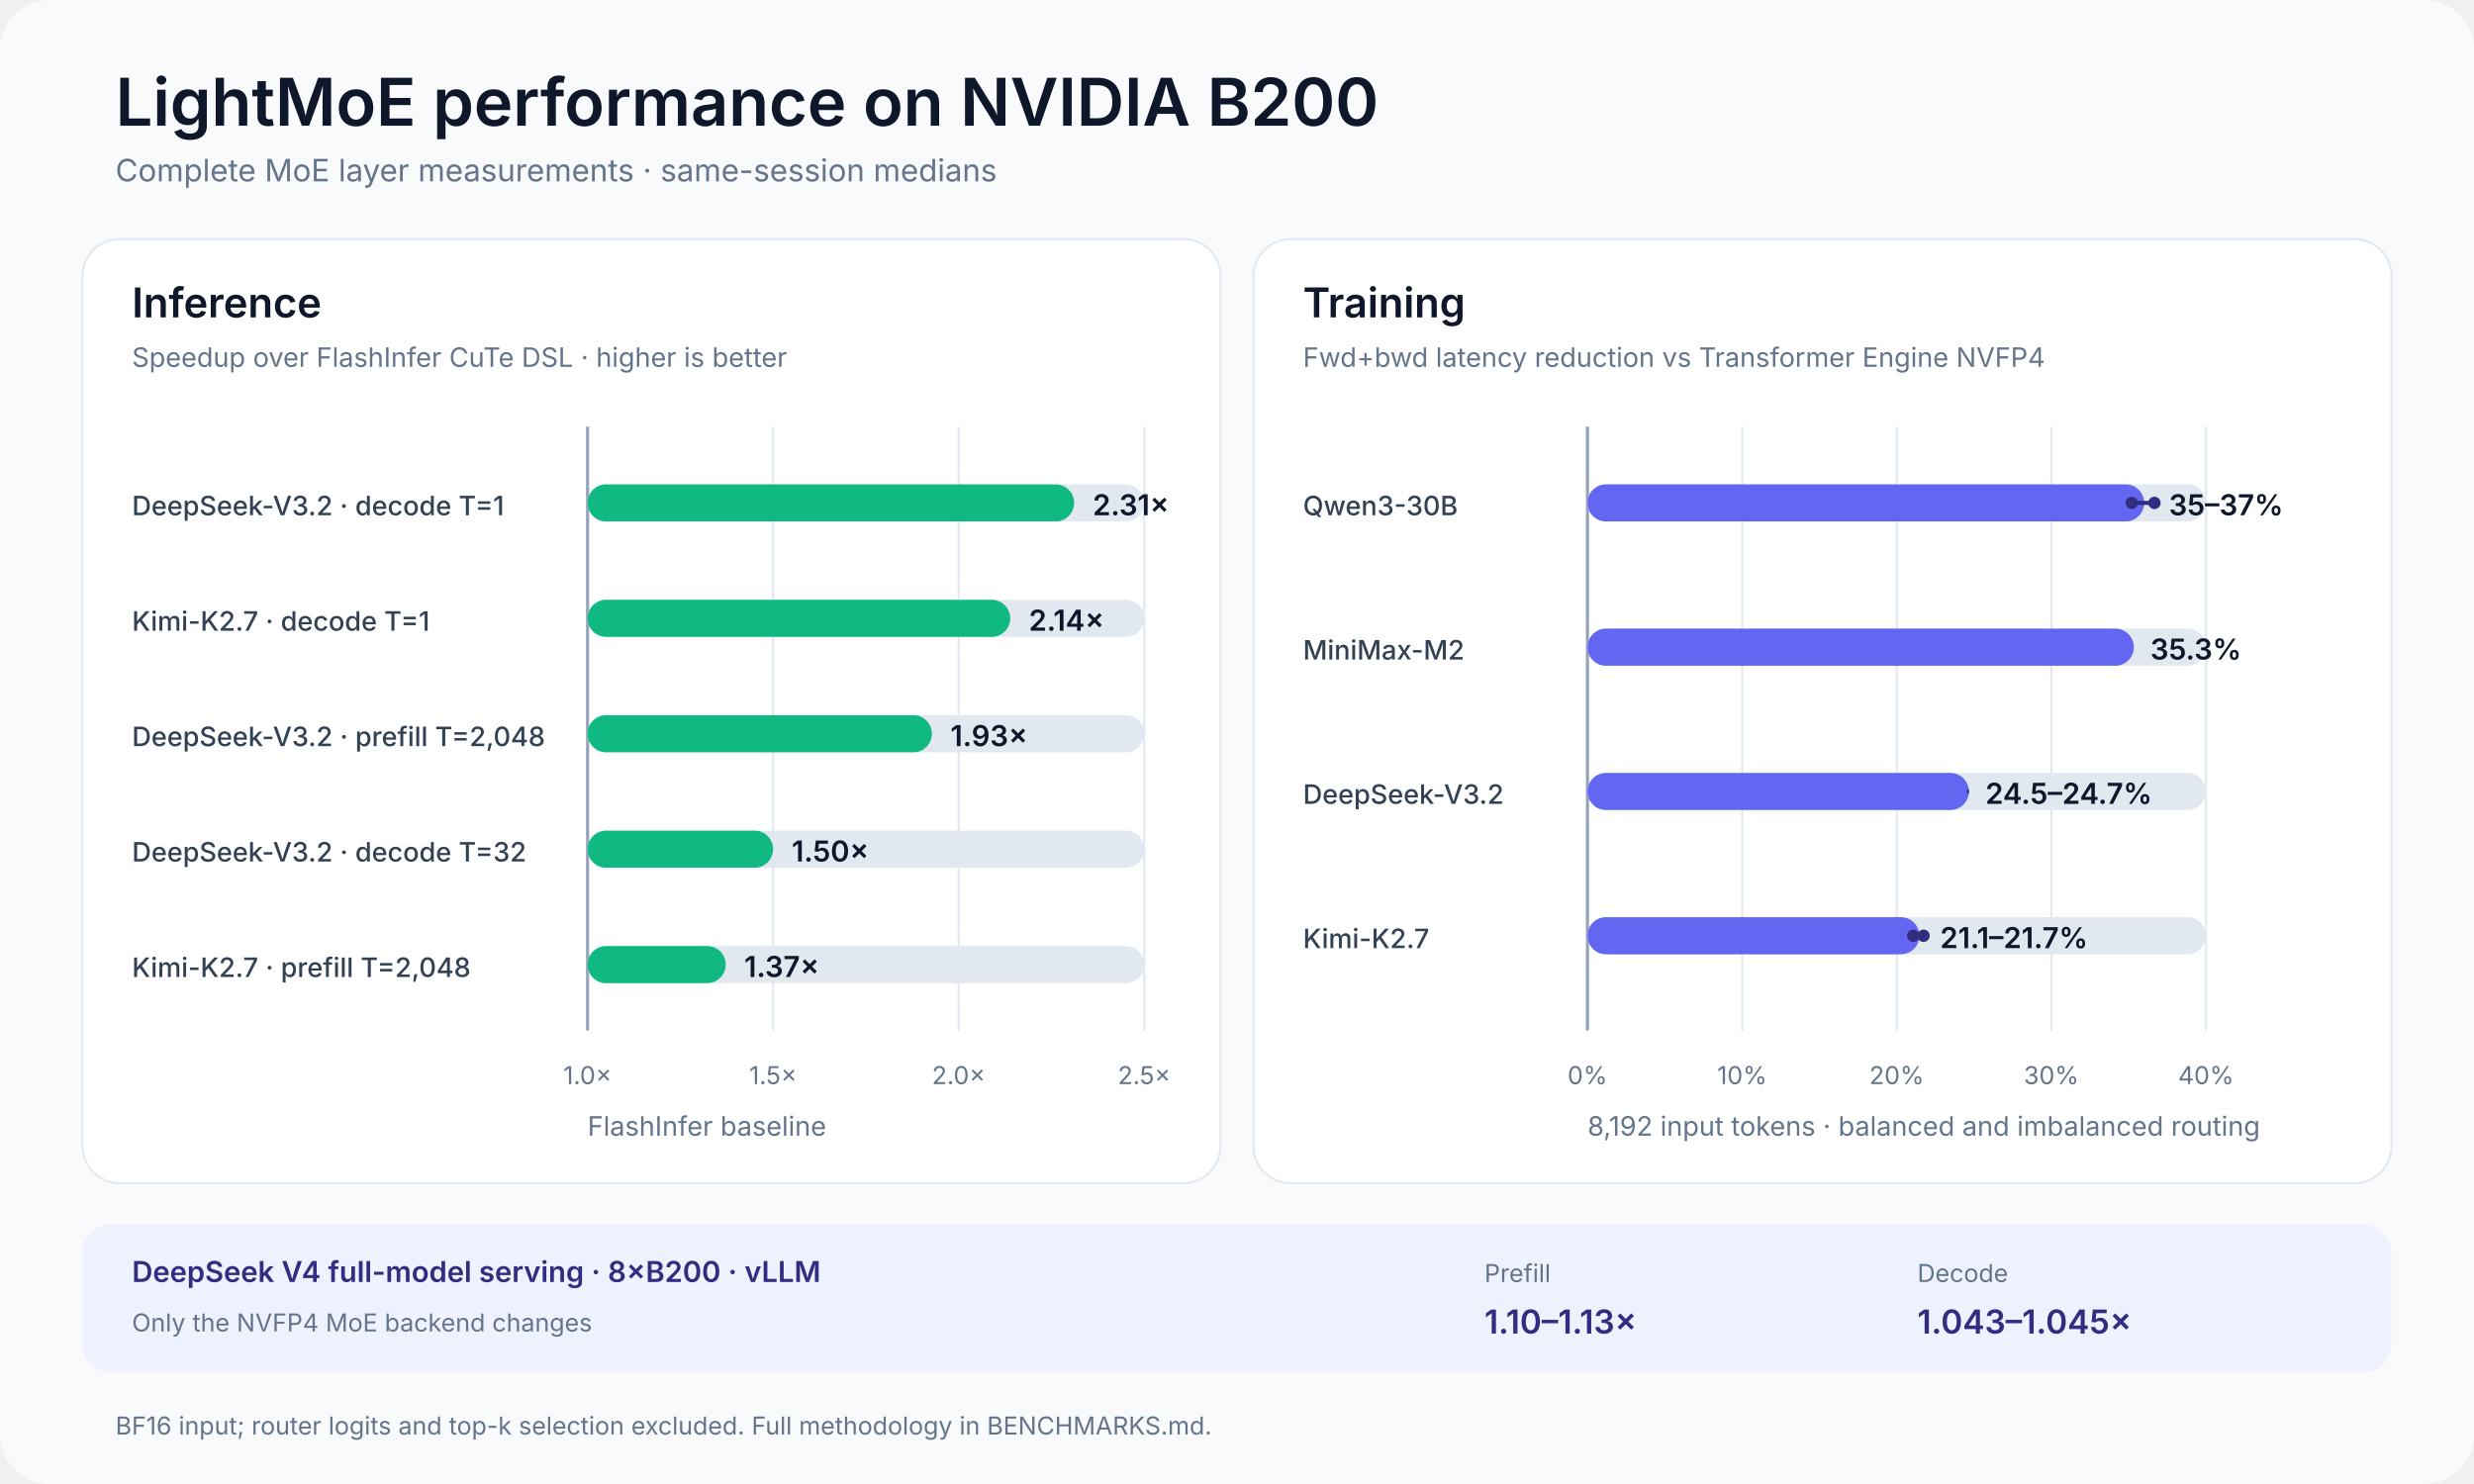
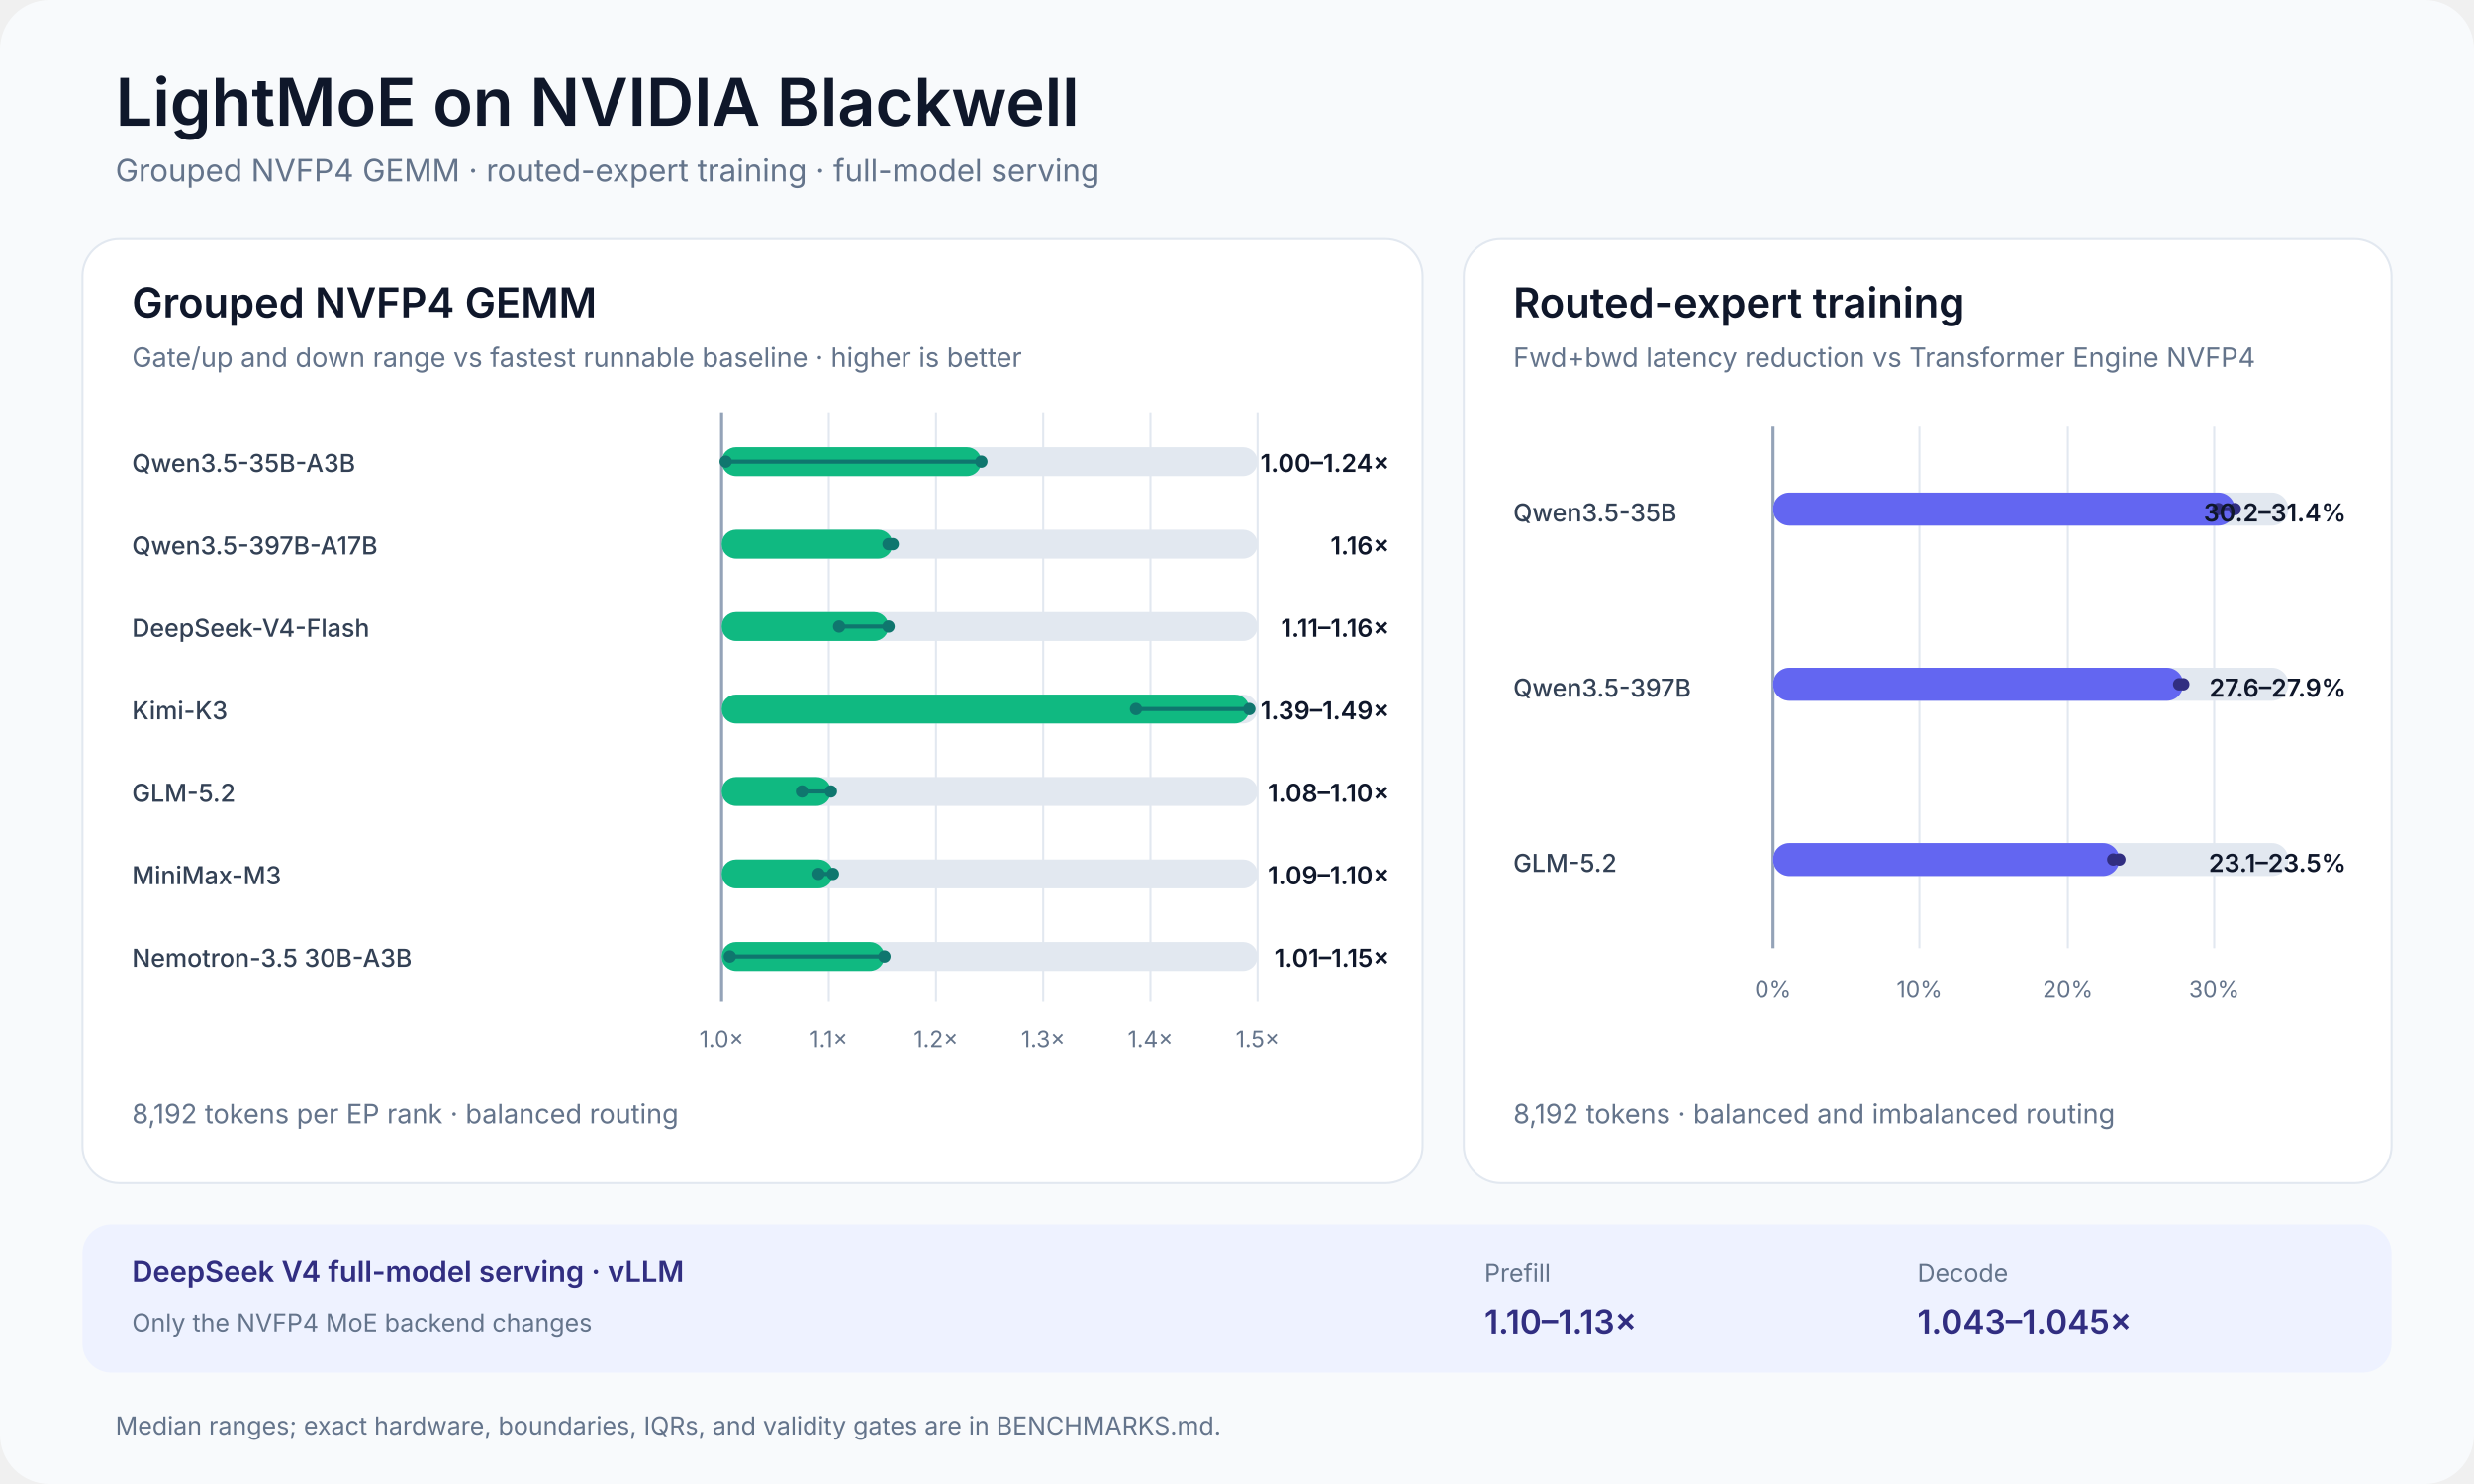
<svg xmlns="http://www.w3.org/2000/svg" width="1200" height="720" viewBox="0 0 1200 720" role="img" aria-labelledby="title desc">
  <defs>
    <style>
      text { font-family: Inter, ui-sans-serif, system-ui, -apple-system, BlinkMacSystemFont, "Segoe UI", sans-serif; }
      .background { fill: #f8fafc; }
      .panel { fill: #ffffff; stroke: #e2e8f0; }
      .band { fill: #eef2ff; }
      .title { fill: #0f172a; font-size: 32px; font-weight: 600; }
-       .subtitle { fill: #64748b; font-size: 15px; font-weight: 400; }
+       .subtitle { fill: #64748b; font-size: 15px; }
      .panel-title { fill: #0f172a; font-size: 20px; font-weight: 600; }
-       .panel-subtitle { fill: #64748b; font-size: 13px; font-weight: 400; }
-       .label { fill: #334155; font-size: 13px; font-weight: 500; }
-       .tick { fill: #64748b; font-size: 12px; font-weight: 400; }
-       .value { fill: #0f172a; font-size: 14px; font-weight: 600; }
+       .panel-subtitle { fill: #64748b; font-size: 13px; }
+       .label { fill: #334155; font-size: 12px; font-weight: 500; }
+       .tick { fill: #64748b; font-size: 11px; }
+       .value { fill: #0f172a; font-size: 12px; font-weight: 600; }
      .grid { stroke: #e2e8f0; stroke-width: 1; }
      .baseline { stroke: #94a3b8; stroke-width: 1.5; }
      .track { fill: #e2e8f0; }
-       .inference-bar { fill: #10b981; }
+       .gemm-bar { fill: #10b981; }
      .training-bar { fill: #6366f1; }
-       .range { stroke: #312e81; stroke-width: 2; }
-       .range-dot { fill: #312e81; }
+       .range { stroke: #0f766e; stroke-width: 2; }
+       .range-dot { fill: #0f766e; }
+       .training-range { stroke: #312e81; stroke-width: 2; }
+       .training-dot { fill: #312e81; }
      .band-title { fill: #312e81; font-size: 14px; font-weight: 600; }
-       .band-label { fill: #64748b; font-size: 12px; font-weight: 400; }
+       .band-label { fill: #64748b; font-size: 12px; }
      .band-value { fill: #312e81; font-size: 16px; font-weight: 600; }
-       .footer { fill: #64748b; font-size: 12px; font-weight: 400; }
+       .footer { fill: #64748b; font-size: 12px; }
      @media (prefers-color-scheme: dark) {
        .background { fill: #0b1220; }
        .panel { fill: #111827; stroke: #273449; }
        .band { fill: #18213b; }
        .title, .panel-title, .value { fill: #f1f5f9; }
        .subtitle, .panel-subtitle, .tick, .footer, .band-label { fill: #94a3b8; }
        .label { fill: #cbd5e1; }
        .grid { stroke: #273449; }
        .baseline { stroke: #64748b; }
        .track { fill: #273449; }
-         .inference-bar { fill: #34d399; }
+         .gemm-bar { fill: #34d399; }
        .training-bar { fill: #818cf8; }
-         .range { stroke: #a5b4fc; }
-         .range-dot { fill: #a5b4fc; }
+         .range { stroke: #5eead4; }
+         .range-dot { fill: #5eead4; }
+         .training-range { stroke: #a5b4fc; }
+         .training-dot { fill: #a5b4fc; }
        .band-title, .band-value { fill: #c7d2fe; }
      }
    </style>
  </defs>
  <rect class="background" width="1200" height="720" rx="24" />
-   <text class="title" x="56" y="61">LightMoE performance on NVIDIA B200</text>
-   <text class="subtitle" x="56" y="88">Complete MoE layer measurements · same-session medians</text>
-   <rect class="panel" x="40" y="116" width="552" height="458" rx="18" />
-   <text class="panel-title" x="64" y="154">Inference</text>
-   <text class="panel-subtitle" x="64" y="178">Speedup over FlashInfer CuTe DSL · higher is better</text>
-   <line class="baseline" x1="285" y1="207" x2="285" y2="500" />
-   <line class="grid" x1="375" y1="207" x2="375" y2="500" />
-   <line class="grid" x1="465" y1="207" x2="465" y2="500" />
-   <line class="grid" x1="555" y1="207" x2="555" y2="500" />
-   <text class="label" x="64" y="250">DeepSeek-V3.2 · decode T=1</text>
-   <rect class="track" x="285" y="235" width="270" height="18" rx="9" />
-   <rect class="inference-bar" x="285" y="235" width="236" height="18" rx="9" />
-   <text class="value" x="530" y="250">2.31×</text>
-   <text class="label" x="64" y="306">Kimi-K2.7 · decode T=1</text>
-   <rect class="track" x="285" y="291" width="270" height="18" rx="9" />
-   <rect class="inference-bar" x="285" y="291" width="205" height="18" rx="9" />
-   <text class="value" x="499" y="306">2.14×</text>
-   <text class="label" x="64" y="362">DeepSeek-V3.2 · prefill T=2,048</text>
-   <rect class="track" x="285" y="347" width="270" height="18" rx="9" />
-   <rect class="inference-bar" x="285" y="347" width="167" height="18" rx="9" />
-   <text class="value" x="461" y="362">1.93×</text>
-   <text class="label" x="64" y="418">DeepSeek-V3.2 · decode T=32</text>
-   <rect class="track" x="285" y="403" width="270" height="18" rx="9" />
-   <rect class="inference-bar" x="285" y="403" width="90" height="18" rx="9" />
-   <text class="value" x="384" y="418">1.50×</text>
-   <text class="label" x="64" y="474">Kimi-K2.7 · prefill T=2,048</text>
-   <rect class="track" x="285" y="459" width="270" height="18" rx="9" />
-   <rect class="inference-bar" x="285" y="459" width="67" height="18" rx="9" />
-   <text class="value" x="361" y="474">1.37×</text>
-   <text class="tick" x="285" y="526" text-anchor="middle">1.0×</text>
-   <text class="tick" x="375" y="526" text-anchor="middle">1.5×</text>
-   <text class="tick" x="465" y="526" text-anchor="middle">2.0×</text>
-   <text class="tick" x="555" y="526" text-anchor="middle">2.5×</text>
-   <text class="panel-subtitle" x="285" y="551">FlashInfer baseline</text>
-   <rect class="panel" x="608" y="116" width="552" height="458" rx="18" />
-   <text class="panel-title" x="632" y="154">Training</text>
-   <text class="panel-subtitle" x="632" y="178">Fwd+bwd latency reduction vs Transformer Engine NVFP4</text>
-   <line class="baseline" x1="770" y1="207" x2="770" y2="500" />
-   <line class="grid" x1="845" y1="207" x2="845" y2="500" />
-   <line class="grid" x1="920" y1="207" x2="920" y2="500" />
-   <line class="grid" x1="995" y1="207" x2="995" y2="500" />
-   <line class="grid" x1="1070" y1="207" x2="1070" y2="500" />
-   <text class="label" x="632" y="250">Qwen3-30B</text>
-   <rect class="track" x="770" y="235" width="300" height="18" rx="9" />
-   <rect class="training-bar" x="770" y="235" width="270" height="18" rx="9" />
-   <line class="range" x1="1034" y1="244" x2="1045" y2="244" />
-   <circle class="range-dot" cx="1034" cy="244" r="3" />
-   <circle class="range-dot" cx="1045" cy="244" r="3" />
-   <text class="value" x="1052" y="250">35–37%</text>
-   <text class="label" x="632" y="320">MiniMax-M2</text>
-   <rect class="track" x="770" y="305" width="300" height="18" rx="9" />
-   <rect class="training-bar" x="770" y="305" width="265" height="18" rx="9" />
-   <text class="value" x="1043" y="320">35.3%</text>
-   <text class="label" x="632" y="390">DeepSeek-V3.2</text>
-   <rect class="track" x="770" y="375" width="300" height="18" rx="9" />
-   <rect class="training-bar" x="770" y="375" width="185" height="18" rx="9" />
-   <line class="range" x1="954" y1="384" x2="955" y2="384" />
-   <text class="value" x="963" y="390">24.5–24.7%</text>
-   <text class="label" x="632" y="460">Kimi-K2.7</text>
-   <rect class="track" x="770" y="445" width="300" height="18" rx="9" />
-   <rect class="training-bar" x="770" y="445" width="161" height="18" rx="9" />
-   <line class="range" x1="928" y1="454" x2="933" y2="454" />
-   <circle class="range-dot" cx="928" cy="454" r="3" />
-   <circle class="range-dot" cx="933" cy="454" r="3" />
-   <text class="value" x="941" y="460">21.1–21.7%</text>
-   <text class="tick" x="770" y="526" text-anchor="middle">0%</text>
-   <text class="tick" x="845" y="526" text-anchor="middle">10%</text>
-   <text class="tick" x="920" y="526" text-anchor="middle">20%</text>
-   <text class="tick" x="995" y="526" text-anchor="middle">30%</text>
-   <text class="tick" x="1070" y="526" text-anchor="middle">40%</text>
-   <text class="panel-subtitle" x="770" y="551">8,192 input tokens · balanced and imbalanced routing</text>
+   <text class="title" x="56" y="61">LightMoE on NVIDIA Blackwell</text>
+   <text class="subtitle" x="56" y="88">Grouped NVFP4 GEMM · routed-expert training · full-model serving</text>
+   <rect class="panel" x="40" y="116" width="650" height="458" rx="18" />
+   <text class="panel-title" x="64" y="154">Grouped NVFP4 GEMM</text>
+   <text class="panel-subtitle" x="64" y="178">Gate/up and down range vs fastest runnable baseline · higher is better</text>
+   <line class="baseline" x1="350" y1="200" x2="350" y2="486" />
+   <line class="grid" x1="402" y1="200" x2="402" y2="486" />
+   <line class="grid" x1="454" y1="200" x2="454" y2="486" />
+   <line class="grid" x1="506" y1="200" x2="506" y2="486" />
+   <line class="grid" x1="558" y1="200" x2="558" y2="486" />
+   <line class="grid" x1="610" y1="200" x2="610" y2="486" />
+   <text class="label" x="64" y="229">Qwen3.5-35B-A3B</text>
+   <rect class="track" x="350" y="217" width="260" height="14" rx="7" />
+   <rect class="gemm-bar" x="350" y="217" width="126" height="14" rx="7" />
+   <line class="range" x1="352" y1="224" x2="476" y2="224" />
+   <circle class="range-dot" cx="352" cy="224" r="3" />
+   <circle class="range-dot" cx="476" cy="224" r="3" />
+   <text class="value" x="674" y="229" text-anchor="end">1.00–1.24×</text>
+   <text class="label" x="64" y="269">Qwen3.5-397B-A17B</text>
+   <rect class="track" x="350" y="257" width="260" height="14" rx="7" />
+   <rect class="gemm-bar" x="350" y="257" width="83" height="14" rx="7" />
+   <line class="range" x1="431" y1="264" x2="433" y2="264" />
+   <circle class="range-dot" cx="431" cy="264" r="3" />
+   <circle class="range-dot" cx="433" cy="264" r="3" />
+   <text class="value" x="674" y="269" text-anchor="end">1.16×</text>
+   <text class="label" x="64" y="309">DeepSeek-V4-Flash</text>
+   <rect class="track" x="350" y="297" width="260" height="14" rx="7" />
+   <rect class="gemm-bar" x="350" y="297" width="81" height="14" rx="7" />
+   <line class="range" x1="407" y1="304" x2="431" y2="304" />
+   <circle class="range-dot" cx="407" cy="304" r="3" />
+   <circle class="range-dot" cx="431" cy="304" r="3" />
+   <text class="value" x="674" y="309" text-anchor="end">1.11–1.16×</text>
+   <text class="label" x="64" y="349">Kimi-K3</text>
+   <rect class="track" x="350" y="337" width="260" height="14" rx="7" />
+   <rect class="gemm-bar" x="350" y="337" width="256" height="14" rx="7" />
+   <line class="range" x1="551" y1="344" x2="606" y2="344" />
+   <circle class="range-dot" cx="551" cy="344" r="3" />
+   <circle class="range-dot" cx="606" cy="344" r="3" />
+   <text class="value" x="674" y="349" text-anchor="end">1.39–1.49×</text>
+   <text class="label" x="64" y="389">GLM-5.2</text>
+   <rect class="track" x="350" y="377" width="260" height="14" rx="7" />
+   <rect class="gemm-bar" x="350" y="377" width="53" height="14" rx="7" />
+   <line class="range" x1="389" y1="384" x2="403" y2="384" />
+   <circle class="range-dot" cx="389" cy="384" r="3" />
+   <circle class="range-dot" cx="403" cy="384" r="3" />
+   <text class="value" x="674" y="389" text-anchor="end">1.08–1.10×</text>
+   <text class="label" x="64" y="429">MiniMax-M3</text>
+   <rect class="track" x="350" y="417" width="260" height="14" rx="7" />
+   <rect class="gemm-bar" x="350" y="417" width="54" height="14" rx="7" />
+   <line class="range" x1="397" y1="424" x2="404" y2="424" />
+   <circle class="range-dot" cx="397" cy="424" r="3" />
+   <circle class="range-dot" cx="404" cy="424" r="3" />
+   <text class="value" x="674" y="429" text-anchor="end">1.09–1.10×</text>
+   <text class="label" x="64" y="469">Nemotron-3.5 30B-A3B</text>
+   <rect class="track" x="350" y="457" width="260" height="14" rx="7" />
+   <rect class="gemm-bar" x="350" y="457" width="79" height="14" rx="7" />
+   <line class="range" x1="354" y1="464" x2="429" y2="464" />
+   <circle class="range-dot" cx="354" cy="464" r="3" />
+   <circle class="range-dot" cx="429" cy="464" r="3" />
+   <text class="value" x="674" y="469" text-anchor="end">1.01–1.15×</text>
+   <text class="tick" x="350" y="508" text-anchor="middle">1.0×</text>
+   <text class="tick" x="402" y="508" text-anchor="middle">1.1×</text>
+   <text class="tick" x="454" y="508" text-anchor="middle">1.2×</text>
+   <text class="tick" x="506" y="508" text-anchor="middle">1.3×</text>
+   <text class="tick" x="558" y="508" text-anchor="middle">1.4×</text>
+   <text class="tick" x="610" y="508" text-anchor="middle">1.5×</text>
+   <text class="panel-subtitle" x="64" y="545">8,192 tokens per EP rank · balanced routing</text>
+   <rect class="panel" x="710" y="116" width="450" height="458" rx="18" />
+   <text class="panel-title" x="734" y="154">Routed-expert training</text>
+   <text class="panel-subtitle" x="734" y="178">Fwd+bwd latency reduction vs Transformer Engine NVFP4</text>
+   <line class="baseline" x1="860" y1="207" x2="860" y2="460" />
+   <line class="grid" x1="931" y1="207" x2="931" y2="460" />
+   <line class="grid" x1="1003" y1="207" x2="1003" y2="460" />
+   <line class="grid" x1="1074" y1="207" x2="1074" y2="460" />
+   <text class="label" x="734" y="253">Qwen3.5-35B</text>
+   <rect class="track" x="860" y="239" width="250" height="16" rx="8" />
+   <rect class="training-bar" x="860" y="239" width="224" height="16" rx="8" />
+   <line class="training-range" x1="1076" y1="247" x2="1084" y2="247" />
+   <circle class="training-dot" cx="1076" cy="247" r="3" />
+   <circle class="training-dot" cx="1084" cy="247" r="3" />
+   <text class="value" x="1138" y="253" text-anchor="end">30.2–31.4%</text>
+   <text class="label" x="734" y="338">Qwen3.5-397B</text>
+   <rect class="track" x="860" y="324" width="250" height="16" rx="8" />
+   <rect class="training-bar" x="860" y="324" width="199" height="16" rx="8" />
+   <line class="training-range" x1="1057" y1="332" x2="1059" y2="332" />
+   <circle class="training-dot" cx="1057" cy="332" r="3" />
+   <circle class="training-dot" cx="1059" cy="332" r="3" />
+   <text class="value" x="1138" y="338" text-anchor="end">27.6–27.9%</text>
+   <text class="label" x="734" y="423">GLM-5.2</text>
+   <rect class="track" x="860" y="409" width="250" height="16" rx="8" />
+   <rect class="training-bar" x="860" y="409" width="168" height="16" rx="8" />
+   <line class="training-range" x1="1025" y1="417" x2="1028" y2="417" />
+   <circle class="training-dot" cx="1025" cy="417" r="3" />
+   <circle class="training-dot" cx="1028" cy="417" r="3" />
+   <text class="value" x="1138" y="423" text-anchor="end">23.1–23.5%</text>
+   <text class="tick" x="860" y="484" text-anchor="middle">0%</text>
+   <text class="tick" x="931" y="484" text-anchor="middle">10%</text>
+   <text class="tick" x="1003" y="484" text-anchor="middle">20%</text>
+   <text class="tick" x="1074" y="484" text-anchor="middle">30%</text>
+   <text class="panel-subtitle" x="734" y="545">8,192 tokens · balanced and imbalanced routing</text>
  <rect class="band" x="40" y="594" width="1120" height="72" rx="14" />
-   <text class="band-title" x="64" y="622">DeepSeek V4 full-model serving · 8×B200 · vLLM</text>
+   <text class="band-title" x="64" y="622">DeepSeek V4 full-model serving · vLLM</text>
  <text class="band-label" x="64" y="646">Only the NVFP4 MoE backend changes</text>
  <text class="band-label" x="720" y="622">Prefill</text>
  <text class="band-value" x="720" y="647">1.10–1.13×</text>
  <text class="band-label" x="930" y="622">Decode</text>
  <text class="band-value" x="930" y="647">1.043–1.045×</text>
-   <text class="footer" x="56" y="696">BF16 input; router logits and top-k selection excluded. Full methodology in BENCHMARKS.md.</text>
+   <text class="footer" x="56" y="696">Median ranges; exact hardware, boundaries, IQRs, and validity gates are in BENCHMARKS.md.</text>
</svg>
